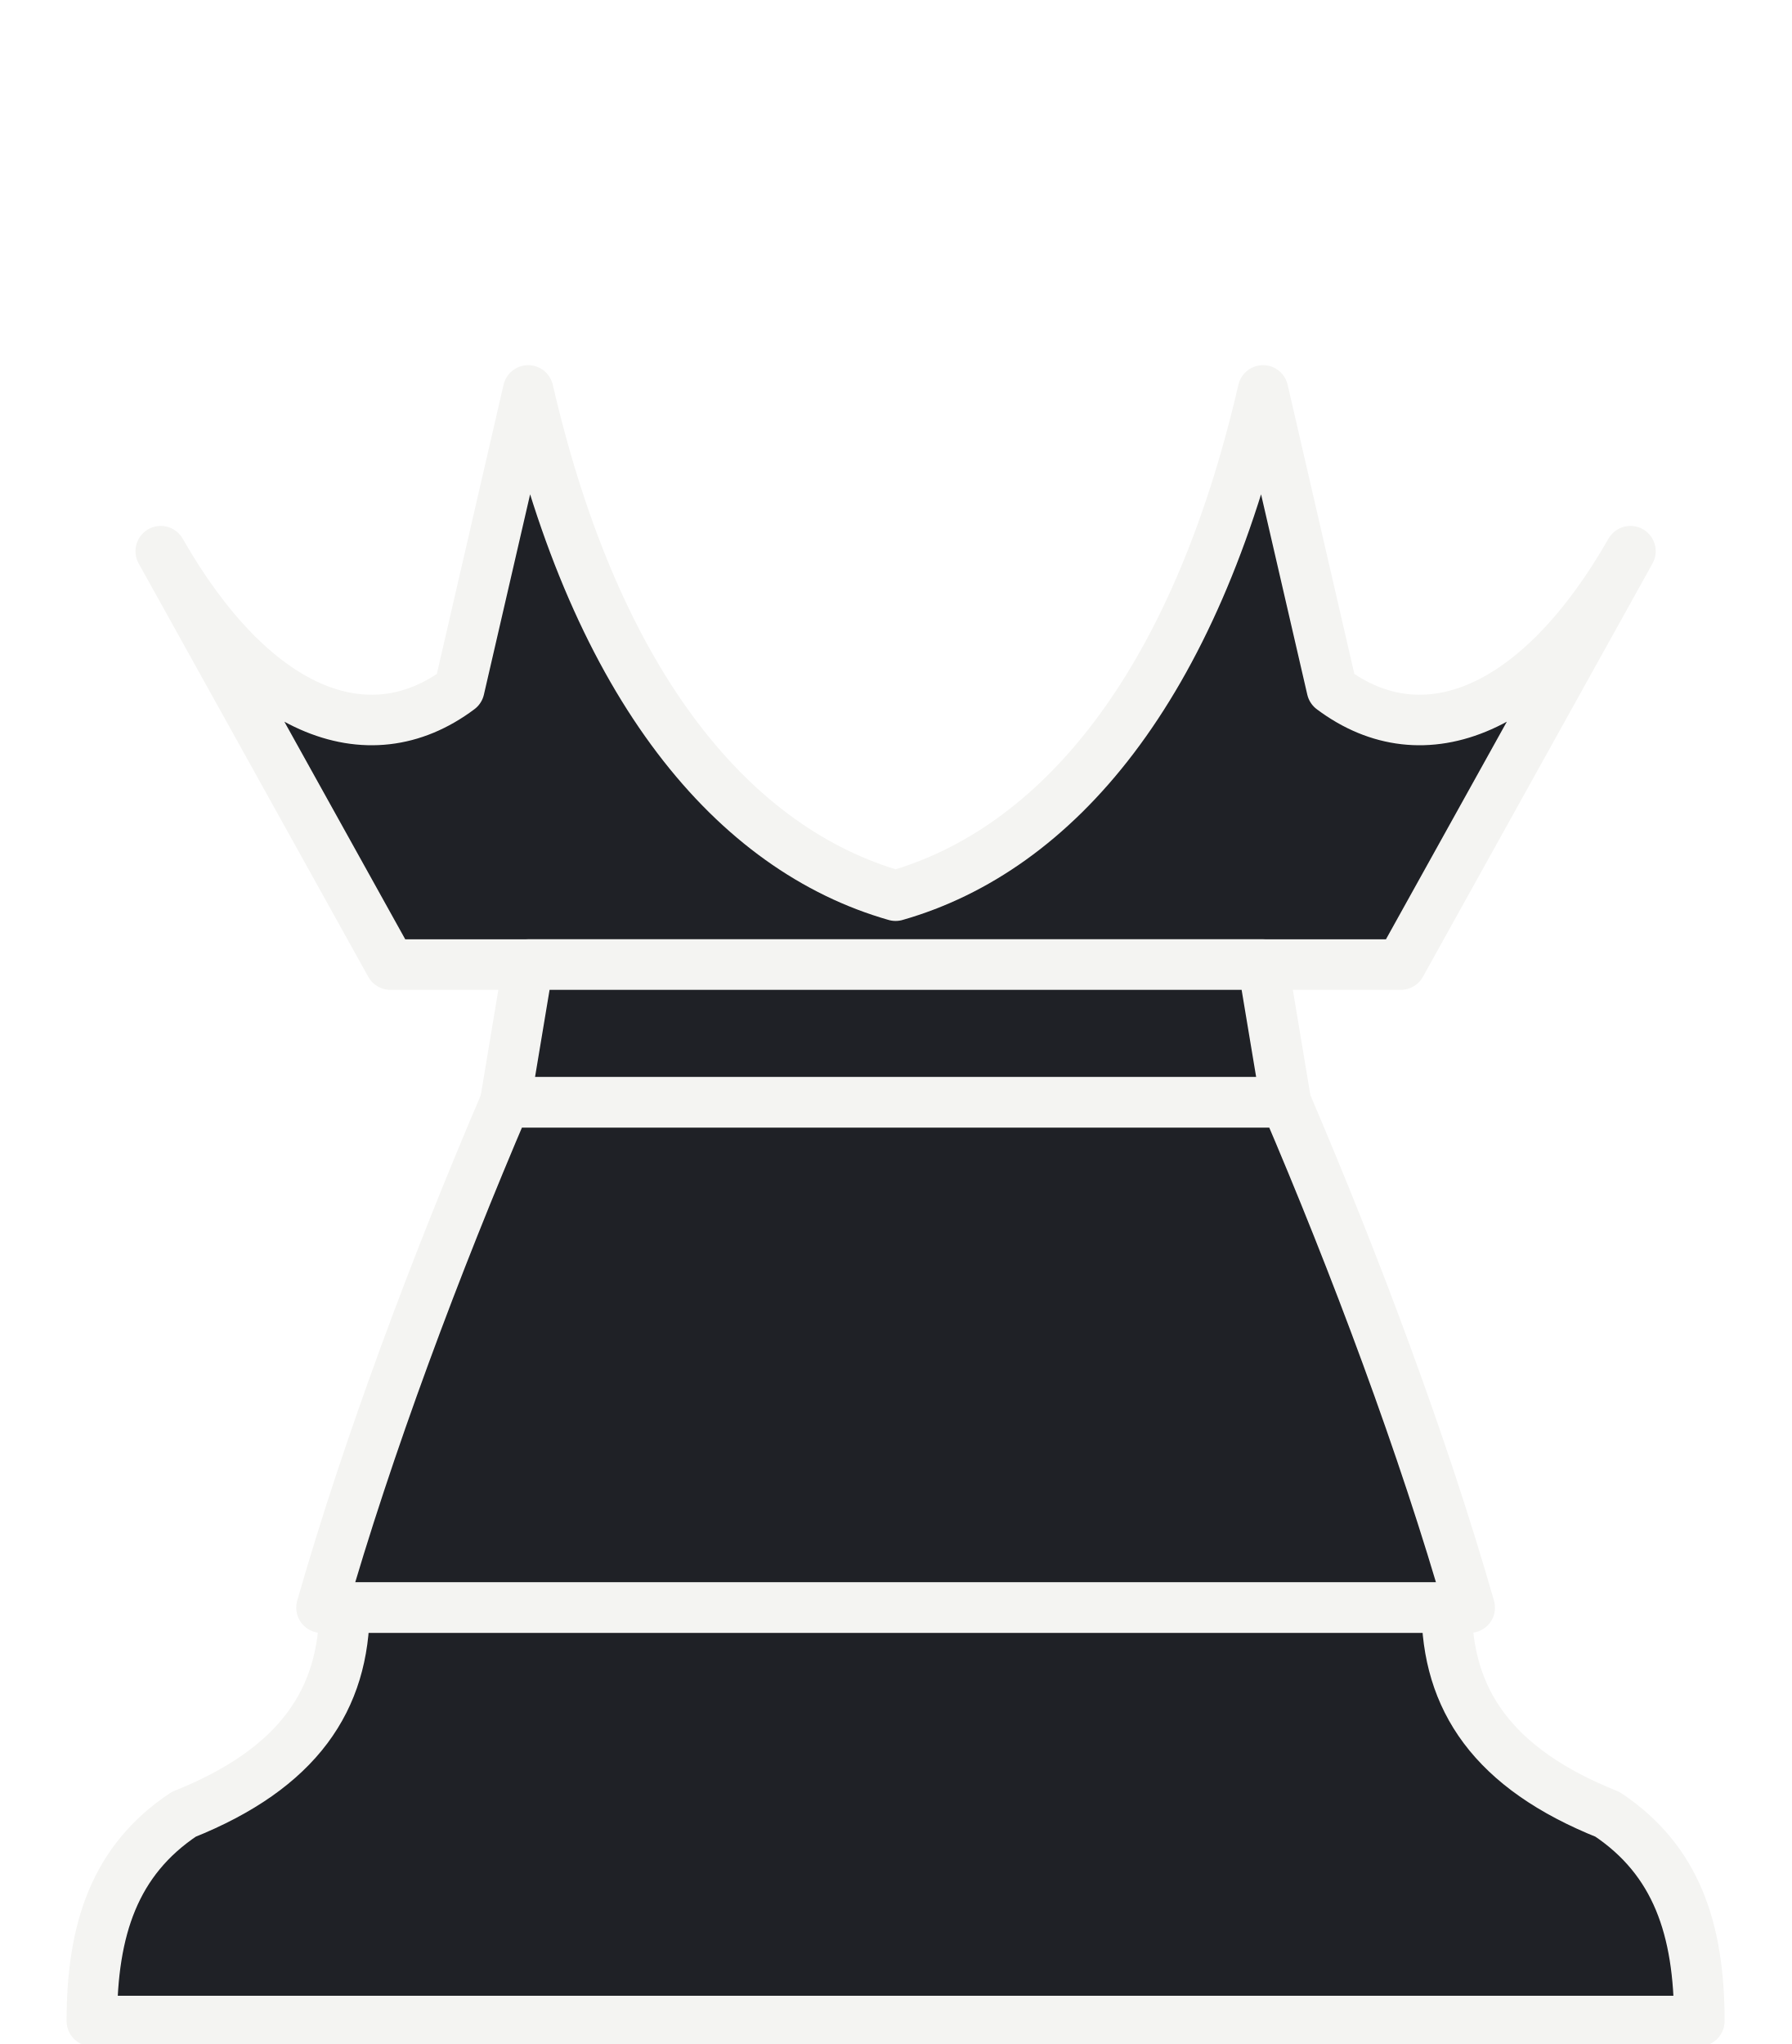
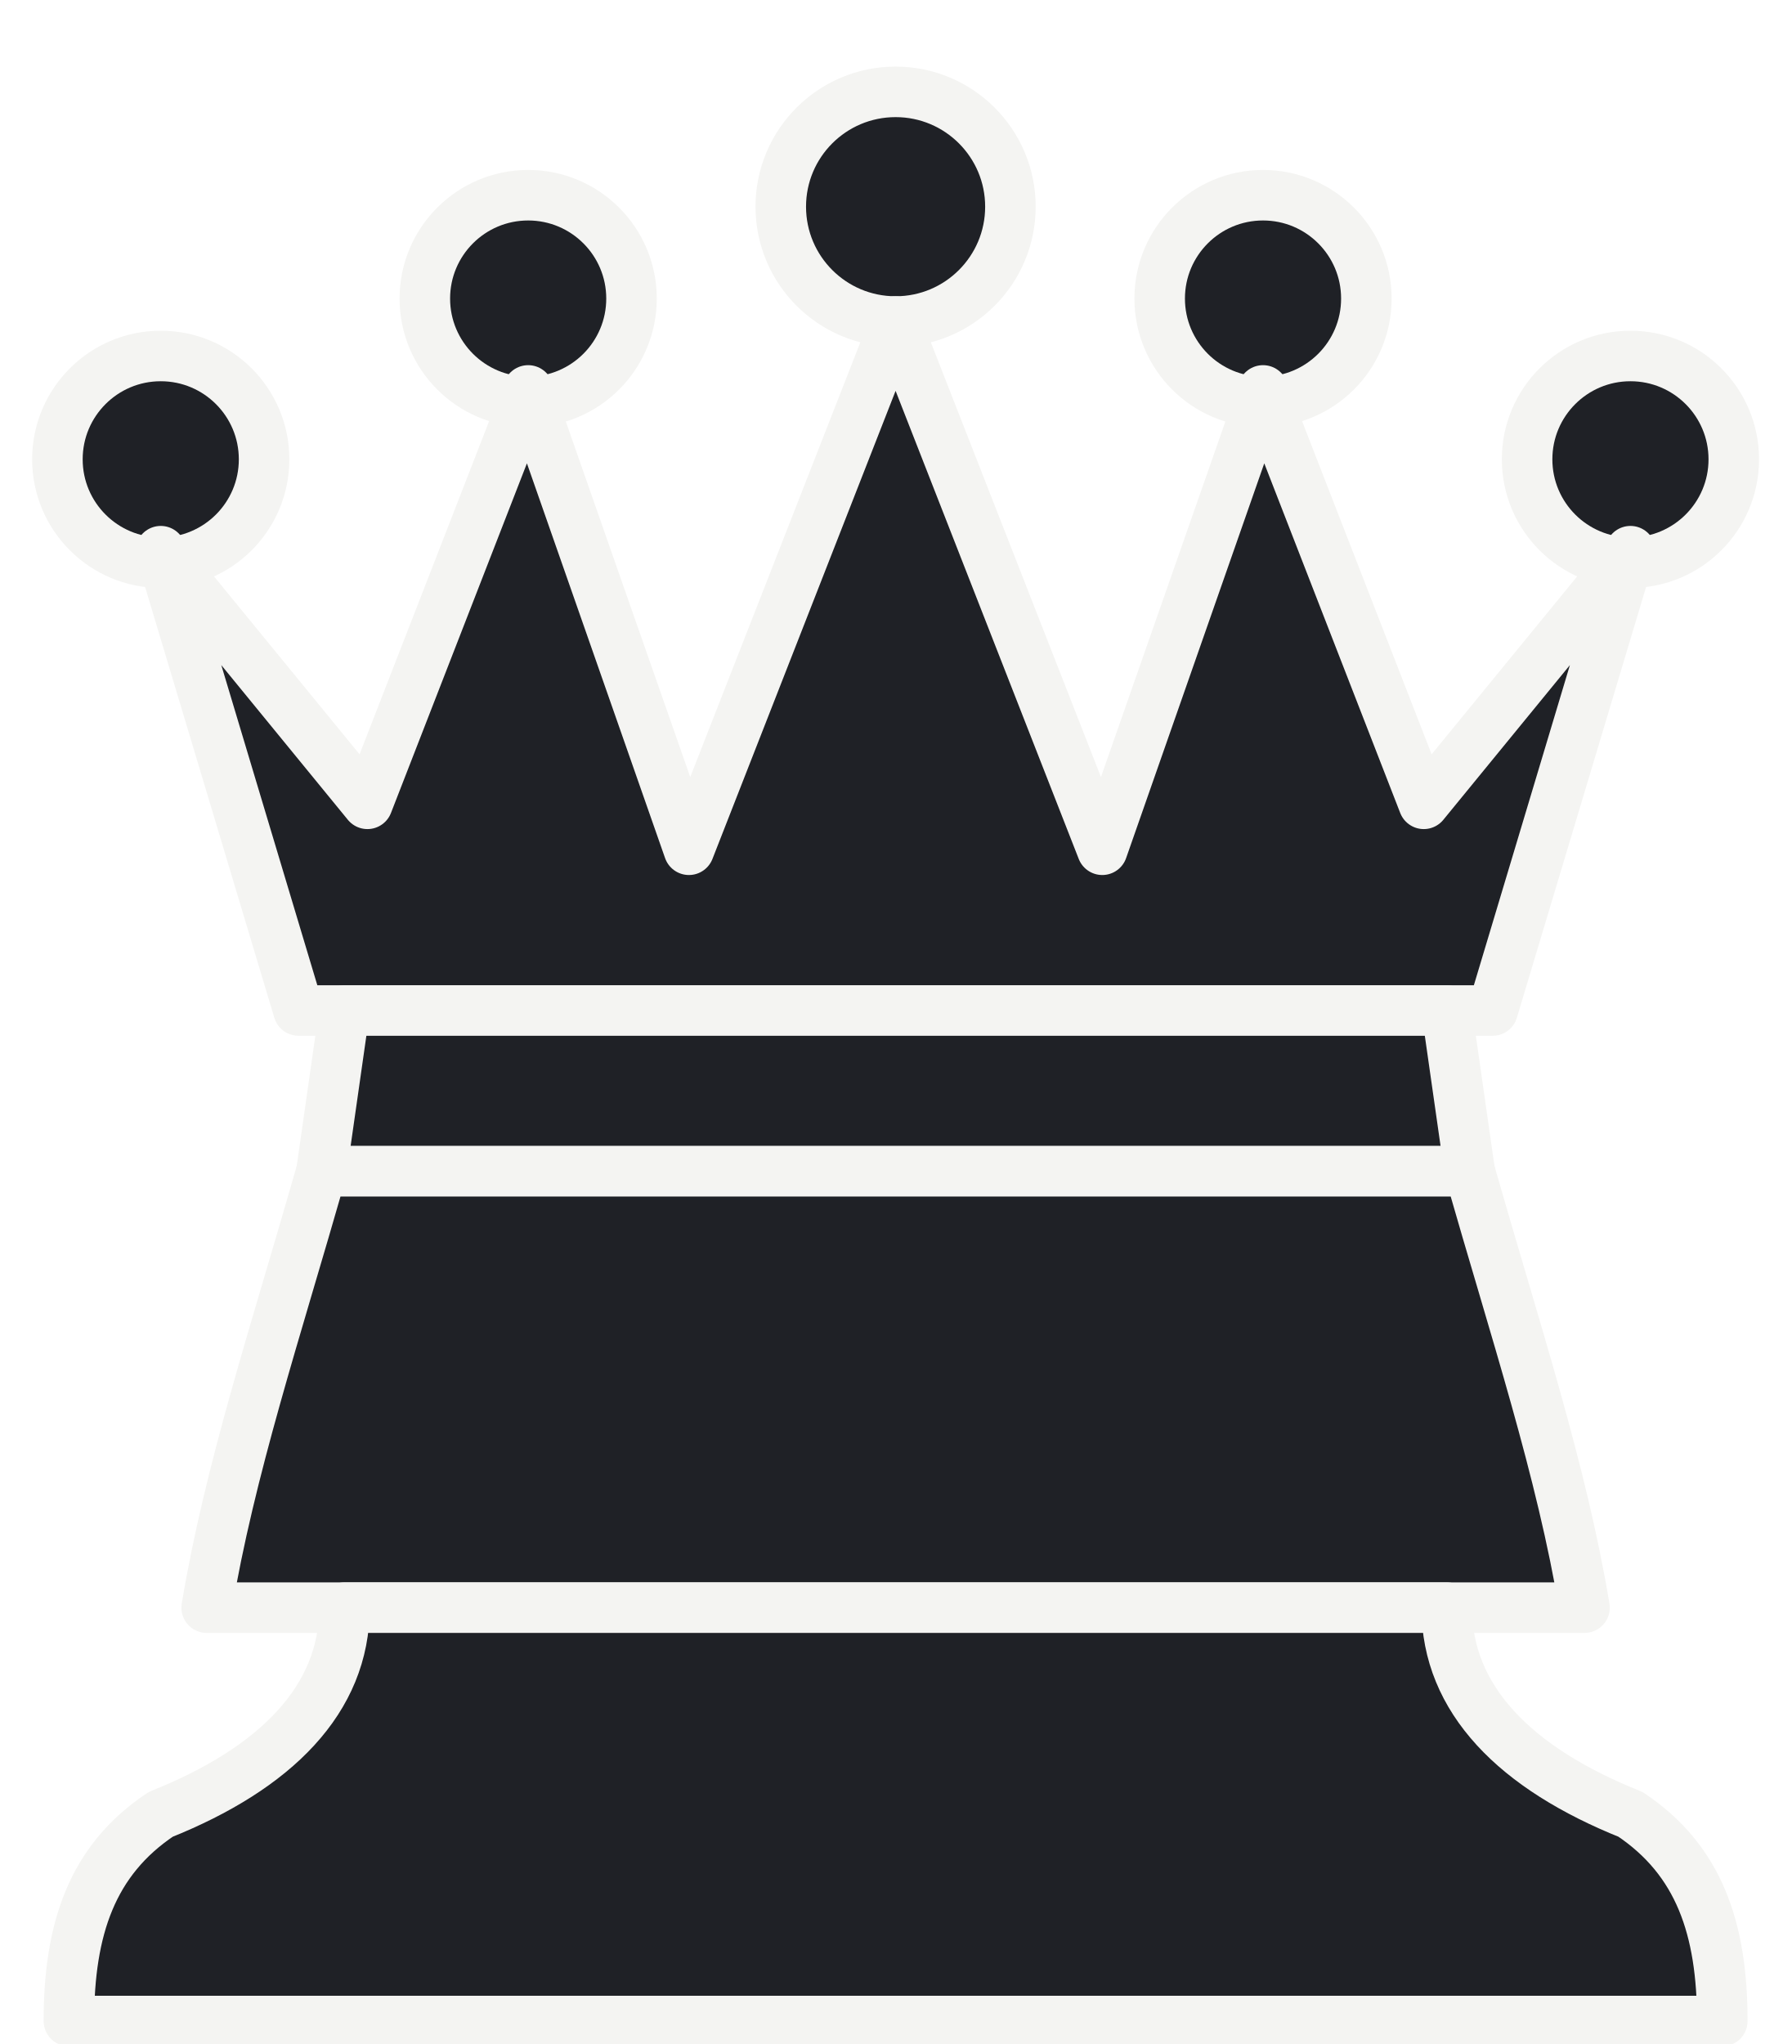
<svg xmlns="http://www.w3.org/2000/svg" width="312" height="356" viewBox="0 0 78 89">
-   <path d="M 17.00 42.00 L 7.00 24.00 C 11.00 31.00 16.00 33.00 20.00 30.00 L 23.00 17.00 C 26.00 30.00 32.00 37.00 39.00 39.00 C 46.00 37.00 52.00 30.00 55.00 17.00 L 58.00 30.00 C 62.00 33.00 67.00 31.00 71.00 24.00 L 61.00 42.00 Z" fill="#1f2126" stroke="#f4f4f2" stroke-width="2.2" stroke-linejoin="round" />
-   <path d="M 23.00 42.00 L 55.00 42.00 L 56.00 48.00 L 22.00 48.00 Z" fill="#1f2126" stroke="#f4f4f2" stroke-width="2.2" stroke-linejoin="round" />
-   <path d="M 22.00 48.00 L 56.00 48.00 C 59.00 55.00 62.00 63.00 64.00 70.00 L 14.00 70.00 C 16.00 63.00 19.00 55.00 22.00 48.00 Z" fill="#1f2126" stroke="#f4f4f2" stroke-width="2.2" stroke-linejoin="round" />
-   <path d="M 15.00 70.00 L 63.00 70.00 C 63.00 74.00 65.00 77.00 70.00 79.00 C 73.00 81.00 74.00 84.00 74.00 88.00 L 4.00 88.00 C 4.00 84.00 5.00 81.00 8.00 79.00 C 13.00 77.00 15.00 74.00 15.00 70.00 Z" fill="#1f2126" stroke="#f4f4f2" stroke-width="2.2" stroke-linejoin="round" />
+   <circle cx="7.00" cy="20.00" r="4.50" fill="#1f2126" stroke="#f4f4f2" stroke-width="2.2" />
+   <circle cx="23.00" cy="13.00" r="4.50" fill="#1f2126" stroke="#f4f4f2" stroke-width="2.2" />
+   <circle cx="39.00" cy="9.00" r="5.00" fill="#1f2126" stroke="#f4f4f2" stroke-width="2.2" />
+   <circle cx="55.00" cy="13.00" r="4.50" fill="#1f2126" stroke="#f4f4f2" stroke-width="2.2" />
+   <circle cx="71.00" cy="20.00" r="4.50" fill="#1f2126" stroke="#f4f4f2" stroke-width="2.2" />
+   <path d="M 13.00 44.00 L 7.00 24.00 L 16.00 35.00 L 23.00 17.00 L 30.00 37.00 L 39.00 14.00 L 48.00 37.00 L 55.00 17.00 L 62.00 35.00 L 71.00 24.00 L 65.00 44.00 Z" fill="#1f2126" stroke="#f4f4f2" stroke-width="2.2" stroke-linejoin="round" />
+   <path d="M 15.00 44.00 L 63.00 44.00 L 64.00 51.00 L 14.00 51.00 Z" fill="#1f2126" stroke="#f4f4f2" stroke-width="2.2" stroke-linejoin="round" />
+   <path d="M 14.00 51.00 L 64.00 51.00 C 66.00 58.00 68.00 64.00 69.00 70.00 L 9.00 70.00 C 10.00 64.00 12.00 58.00 14.00 51.00 Z" fill="#1f2126" stroke="#f4f4f2" stroke-width="2.2" stroke-linejoin="round" />
+   <path d="M 15.00 70.00 L 63.00 70.00 C 63.00 74.00 66.00 77.00 71.00 79.00 C 74.00 81.00 75.00 84.00 75.00 88.00 L 3.00 88.00 C 3.00 84.00 4.00 81.00 7.00 79.00 C 12.00 77.00 15.00 74.00 15.00 70.00 Z" fill="#1f2126" stroke="#f4f4f2" stroke-width="2.2" stroke-linejoin="round" />
</svg>
